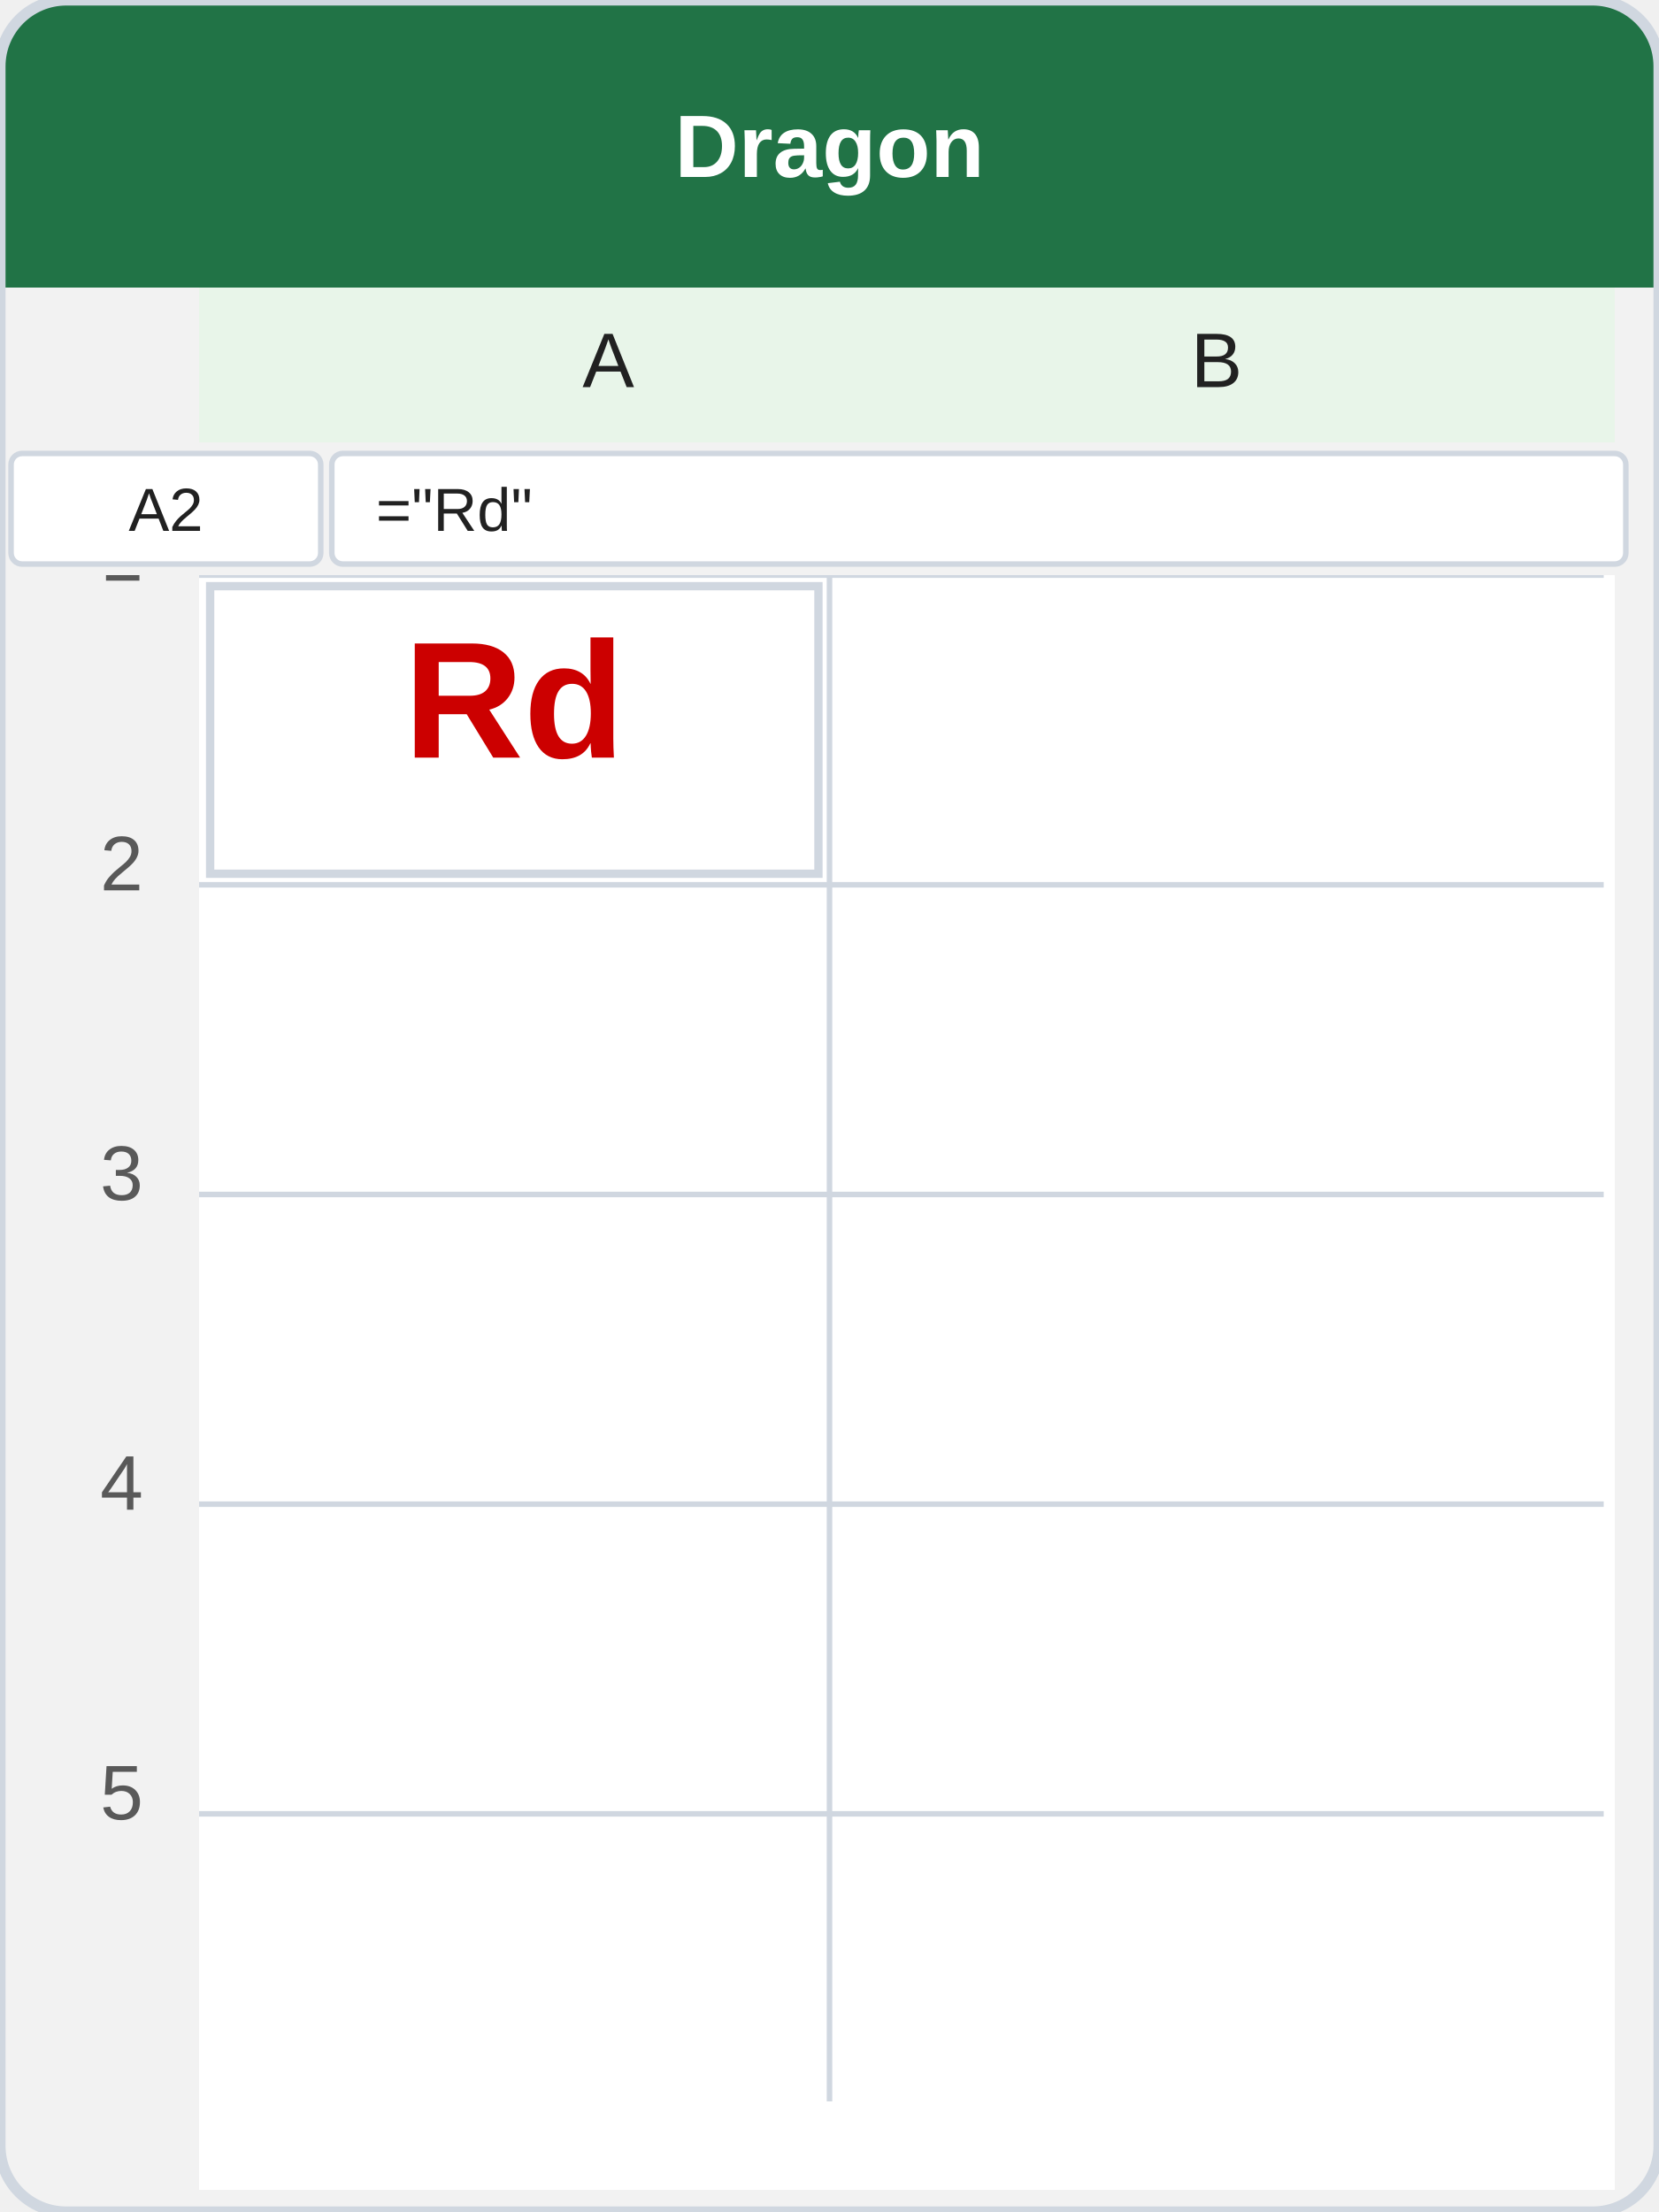
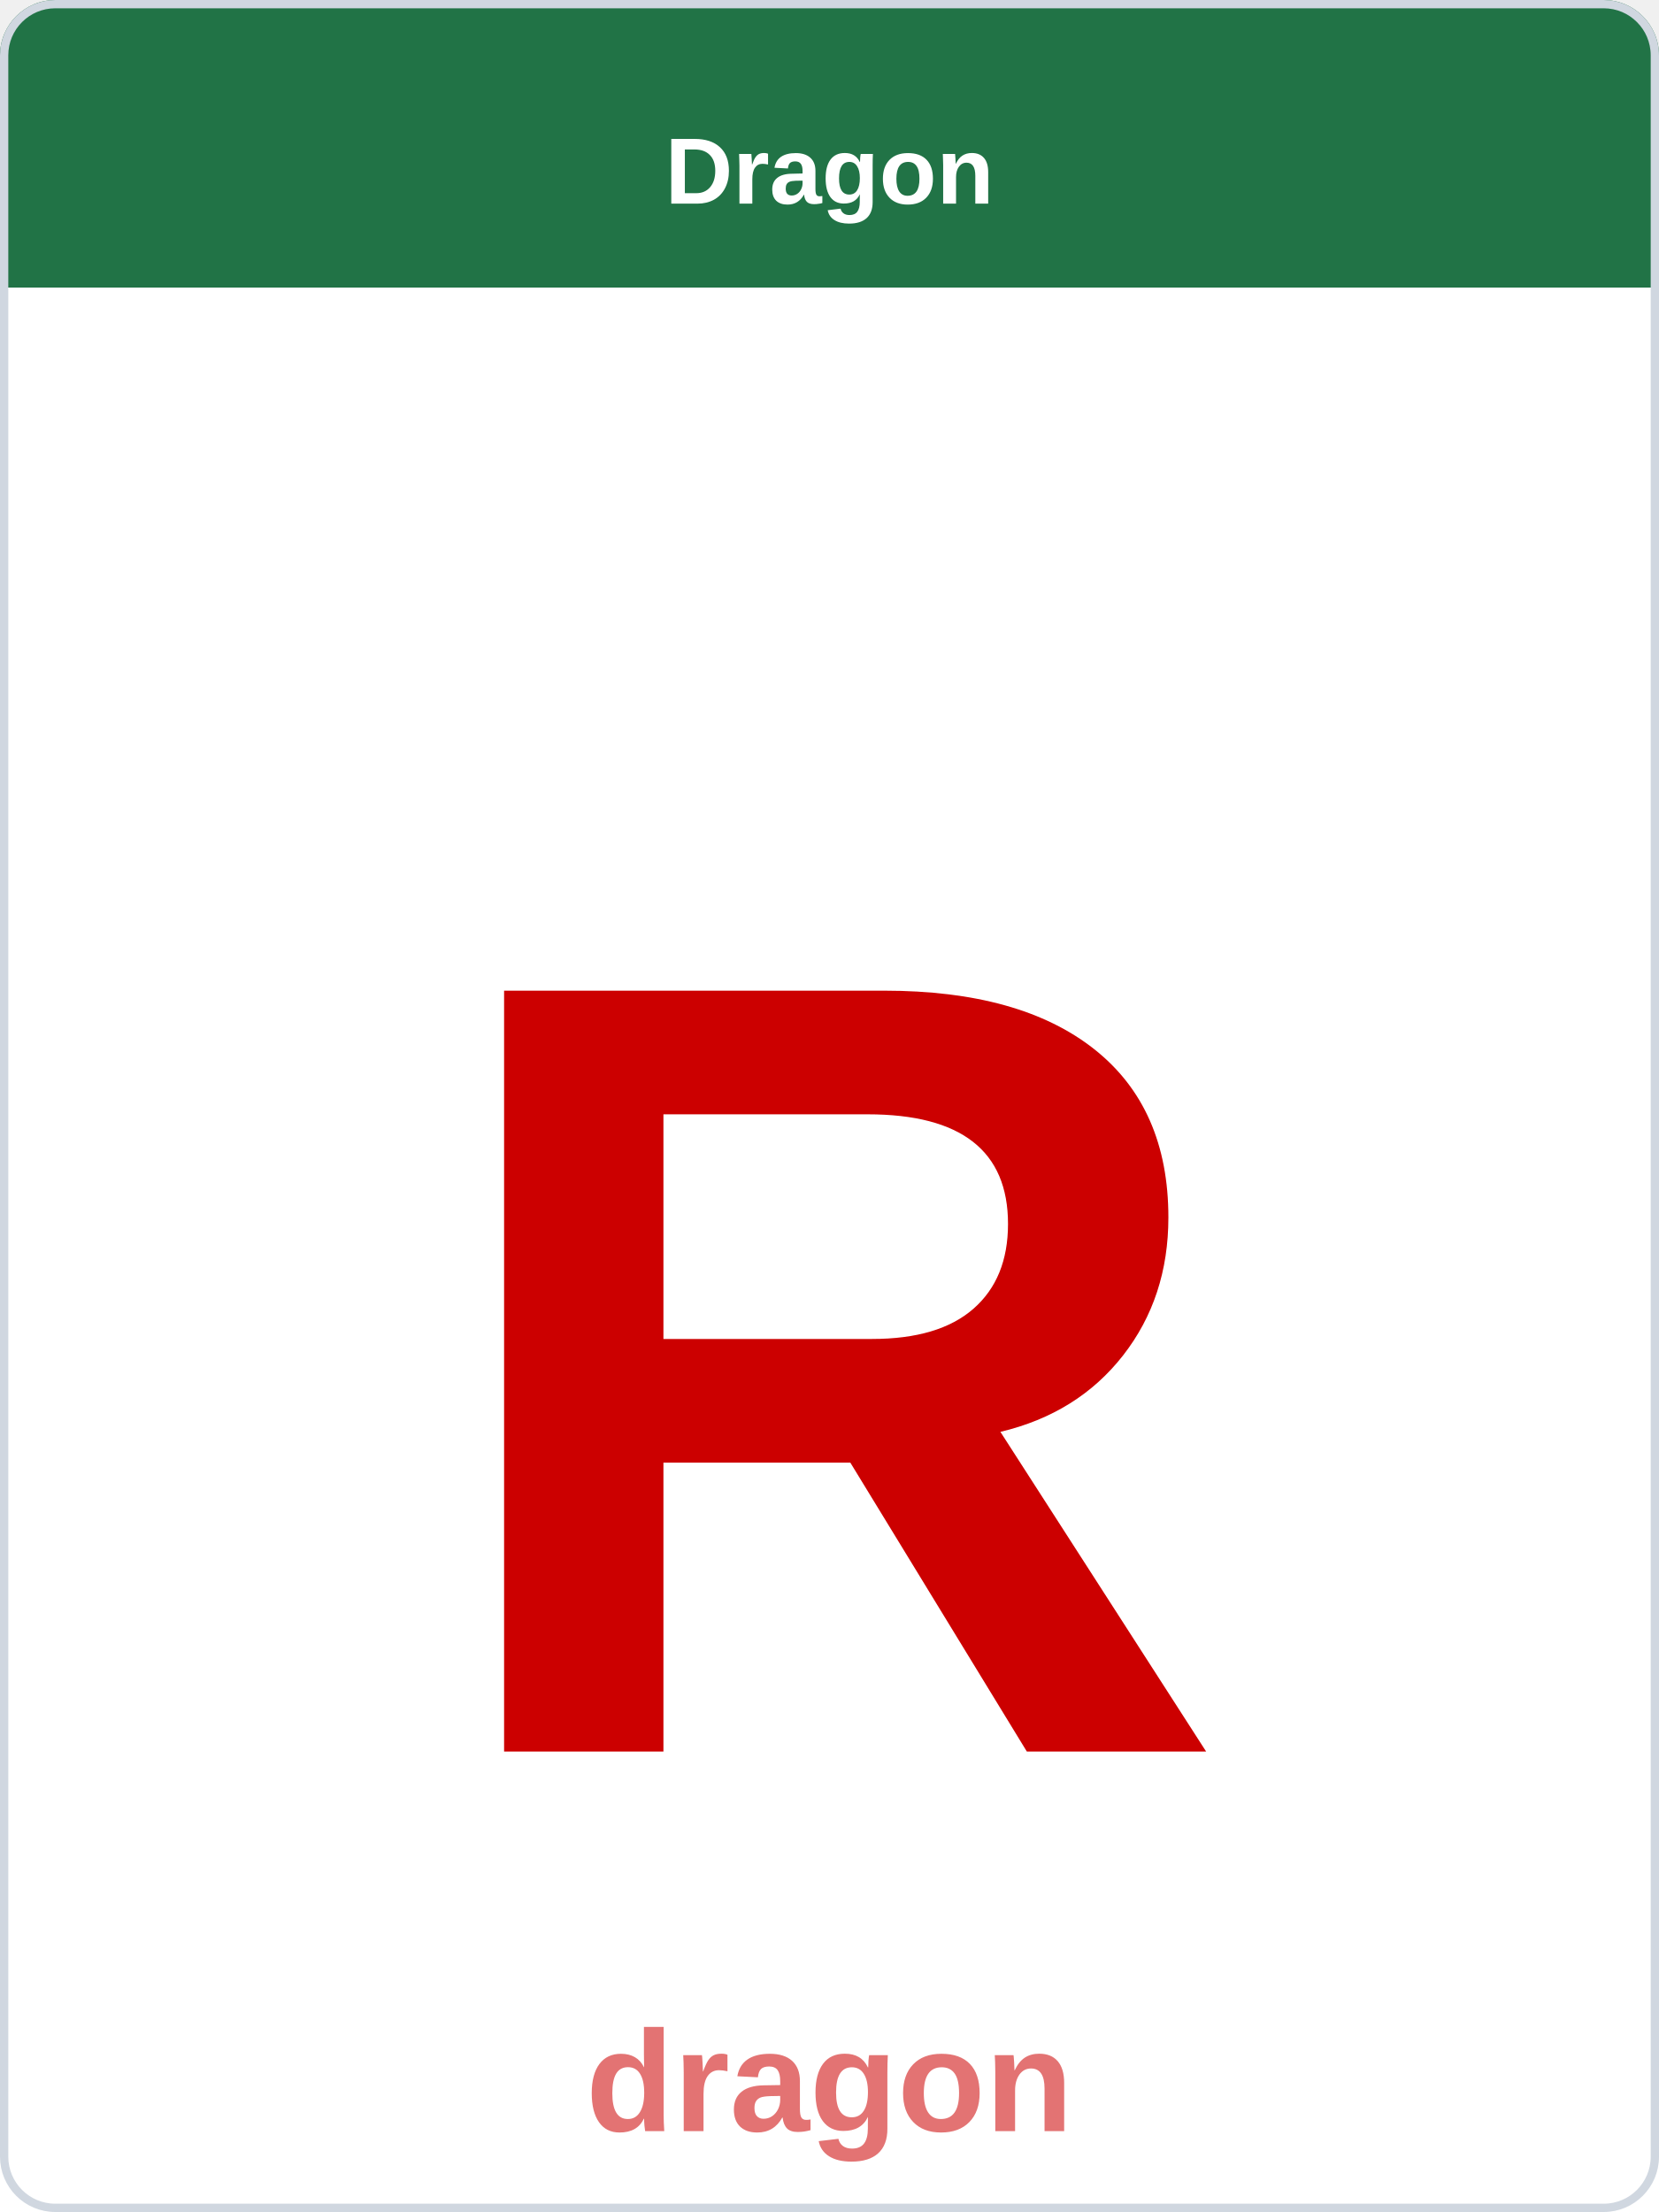
<svg xmlns="http://www.w3.org/2000/svg" viewBox="0 0 300 400" width="300" height="400">
-   <rect x="0" y="0" width="300" height="400" rx="12" fill="#F2F2F2" />
-   <rect x="0" y="0" width="300" height="52" rx="12" fill="#217346" />
-   <rect x="0" y="40" width="300" height="12" fill="#217346" />
-   <text x="150" y="32" font-family="Arial,Helvetica,sans-serif" font-size="16" font-weight="bold" fill="#FFFFFF" text-anchor="middle" dominant-baseline="auto">Dragon</text>
-   <rect x="0" y="52" width="300" height="28" fill="#F2F2F2" />
-   <rect x="36" y="52" width="256" height="28" fill="#E8F5E9" />
-   <text x="110" y="70" font-family="Arial,Helvetica,sans-serif" font-size="14" fill="#212121" text-anchor="middle" dominant-baseline="auto">A</text>
-   <text x="220" y="70" font-family="Arial,Helvetica,sans-serif" font-size="14" fill="#212121" text-anchor="middle" dominant-baseline="auto">B</text>
-   <rect x="0" y="80" width="36" height="316" fill="#F2F2F2" />
-   <rect x="36" y="80" width="256" height="316" fill="#FFFFFF" />
-   <line x1="36" y1="104" x2="290" y2="104" stroke="#D0D7E0" stroke-width="1" />
-   <line x1="36" y1="160" x2="290" y2="160" stroke="#D0D7E0" stroke-width="1" />
-   <line x1="36" y1="216" x2="290" y2="216" stroke="#D0D7E0" stroke-width="1" />
-   <line x1="36" y1="272" x2="290" y2="272" stroke="#D0D7E0" stroke-width="1" />
-   <line x1="36" y1="328" x2="290" y2="328" stroke="#D0D7E0" stroke-width="1" />
-   <line x1="150" y1="104" x2="150" y2="380" stroke="#D0D7E0" stroke-width="1" />
-   <rect x="0" y="80" width="36" height="316" fill="#F2F2F2" />
-   <text x="22" y="105" font-family="Arial,Helvetica,sans-serif" font-size="14" fill="#595959" text-anchor="middle" dominant-baseline="auto">1</text>
-   <text x="22" y="161" font-family="Arial,Helvetica,sans-serif" font-size="14" fill="#595959" text-anchor="middle" dominant-baseline="auto">2</text>
-   <text x="22" y="217" font-family="Arial,Helvetica,sans-serif" font-size="14" fill="#595959" text-anchor="middle" dominant-baseline="auto">3</text>
-   <text x="22" y="273" font-family="Arial,Helvetica,sans-serif" font-size="14" fill="#595959" text-anchor="middle" dominant-baseline="auto">4</text>
-   <text x="22" y="329" font-family="Arial,Helvetica,sans-serif" font-size="14" fill="#595959" text-anchor="middle" dominant-baseline="auto">5</text>
-   <rect x="38" y="106" width="110" height="52" rx="0" fill="#FFFFFF" stroke="#D0D7E0" stroke-width="1.5" />
-   <text x="93" y="137" font-family="Consolas,monospace,Arial,sans-serif" font-size="30" font-weight="bold" fill="#CC0000" text-anchor="middle" dominant-baseline="auto">Rd</text>
-   <rect x="0" y="80" width="300" height="24" fill="#F2F2F2" />
-   <rect x="2" y="82" width="56" height="20" rx="2" fill="#FFFFFF" stroke="#D0D7E0" stroke-width="1" />
-   <text x="30" y="96" font-family="Arial,Helvetica,sans-serif" font-size="11" fill="#212121" text-anchor="middle" dominant-baseline="auto">A2</text>
-   <rect x="60" y="82" width="234" height="20" rx="2" fill="#FFFFFF" stroke="#D0D7E0" stroke-width="1" />
-   <text x="68" y="96" font-family="Consolas,monospace,Arial,sans-serif" font-size="11" fill="#212121" dominant-baseline="auto">="Rd"</text>
-   <rect x="0" y="0" width="300" height="400" rx="12" fill="none" stroke="#D0D7E0" stroke-width="2" />
+   <rect x="0" y="0" width="300" height="400" rx="10" fill="#FFFFFF" />
+   <rect x="0" y="0" width="300" height="52" rx="10" fill="#217346" />
+   <rect x="0" y="42" width="300" height="10" fill="#217346" />
+   <text x="150" y="32" font-family="Arial,Helvetica,sans-serif" font-size="17" font-weight="bold" fill="#FFFFFF" text-anchor="middle" dominant-baseline="middle">Dragon</text>
+   <rect x="0" y="52" width="300" height="348" fill="#FFFFFF" />
+   <text x="150" y="260" font-family="Arial Black,Arial,Helvetica,sans-serif" font-size="200" font-weight="900" fill="#CC0000" text-anchor="middle" dominant-baseline="middle" letter-spacing="-4">R</text>
+   <text x="150" y="378" font-family="Arial,Helvetica,sans-serif" font-size="26" font-weight="bold" fill="#CC0000" opacity="0.55" text-anchor="middle" dominant-baseline="middle">dragon</text>
+   <rect x="0.75" y="0.75" width="298.5" height="398.5" rx="9.25" fill="none" stroke="#D0D7E0" stroke-width="1.5" />
</svg>
